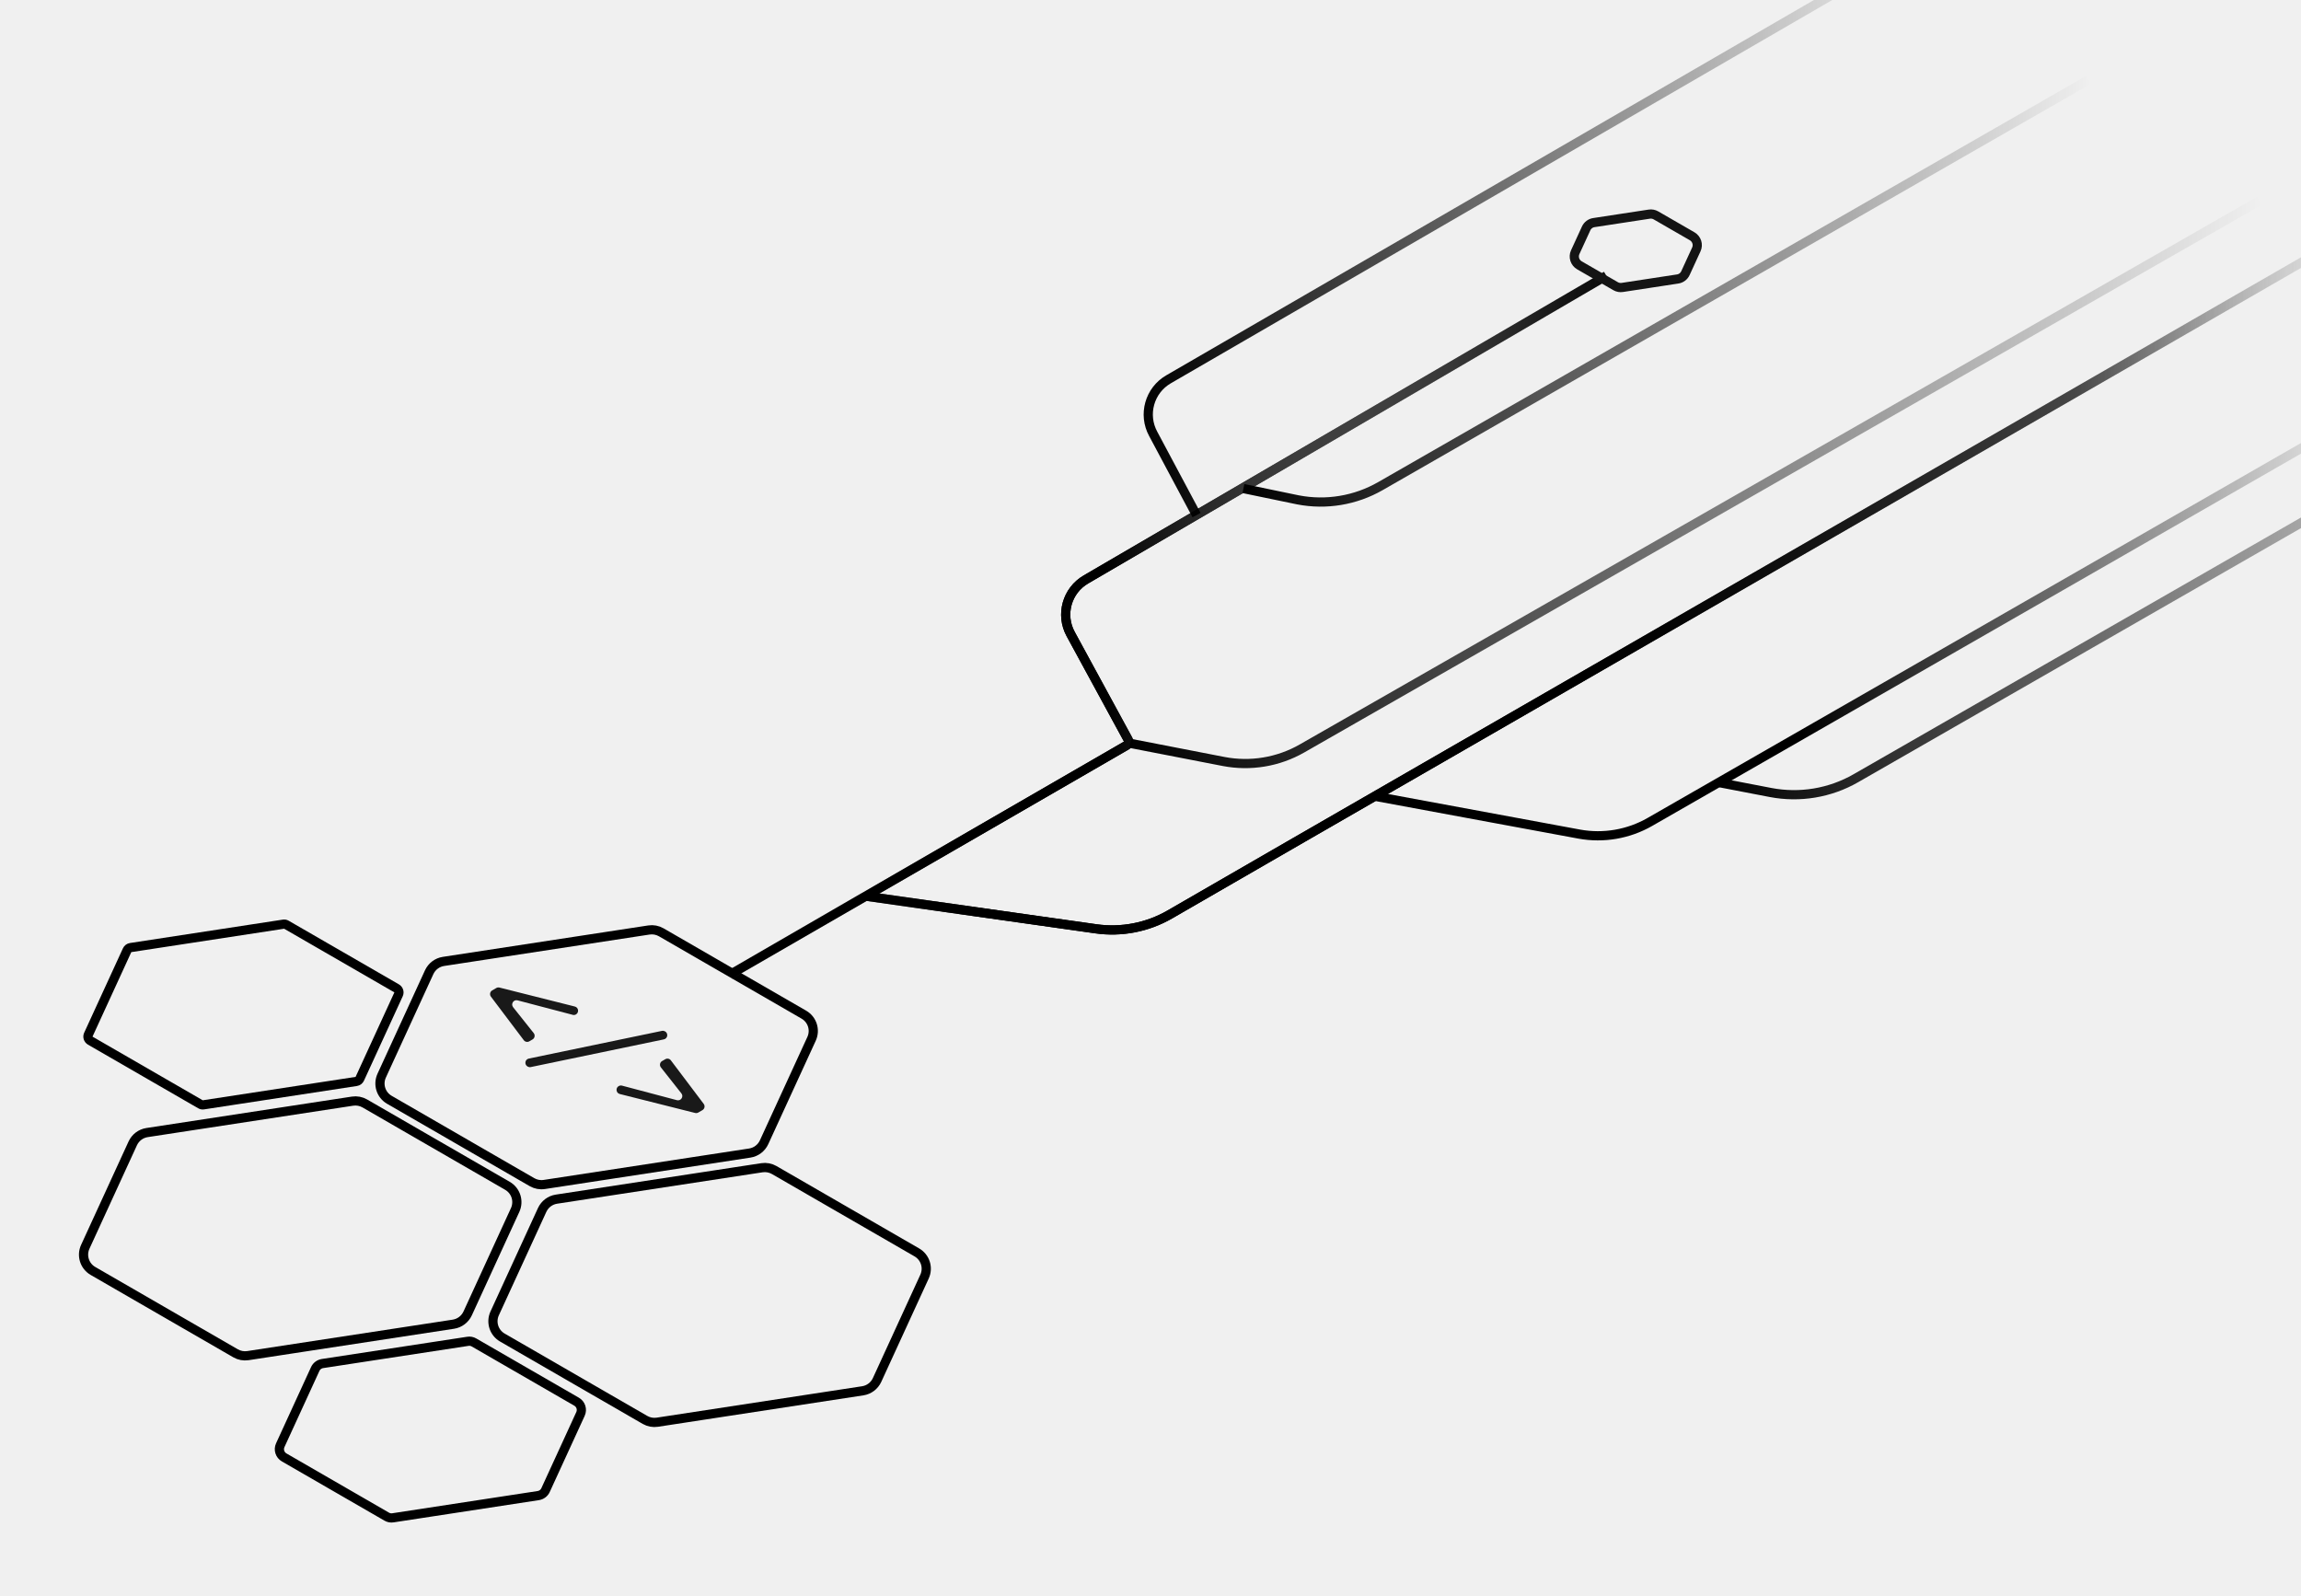
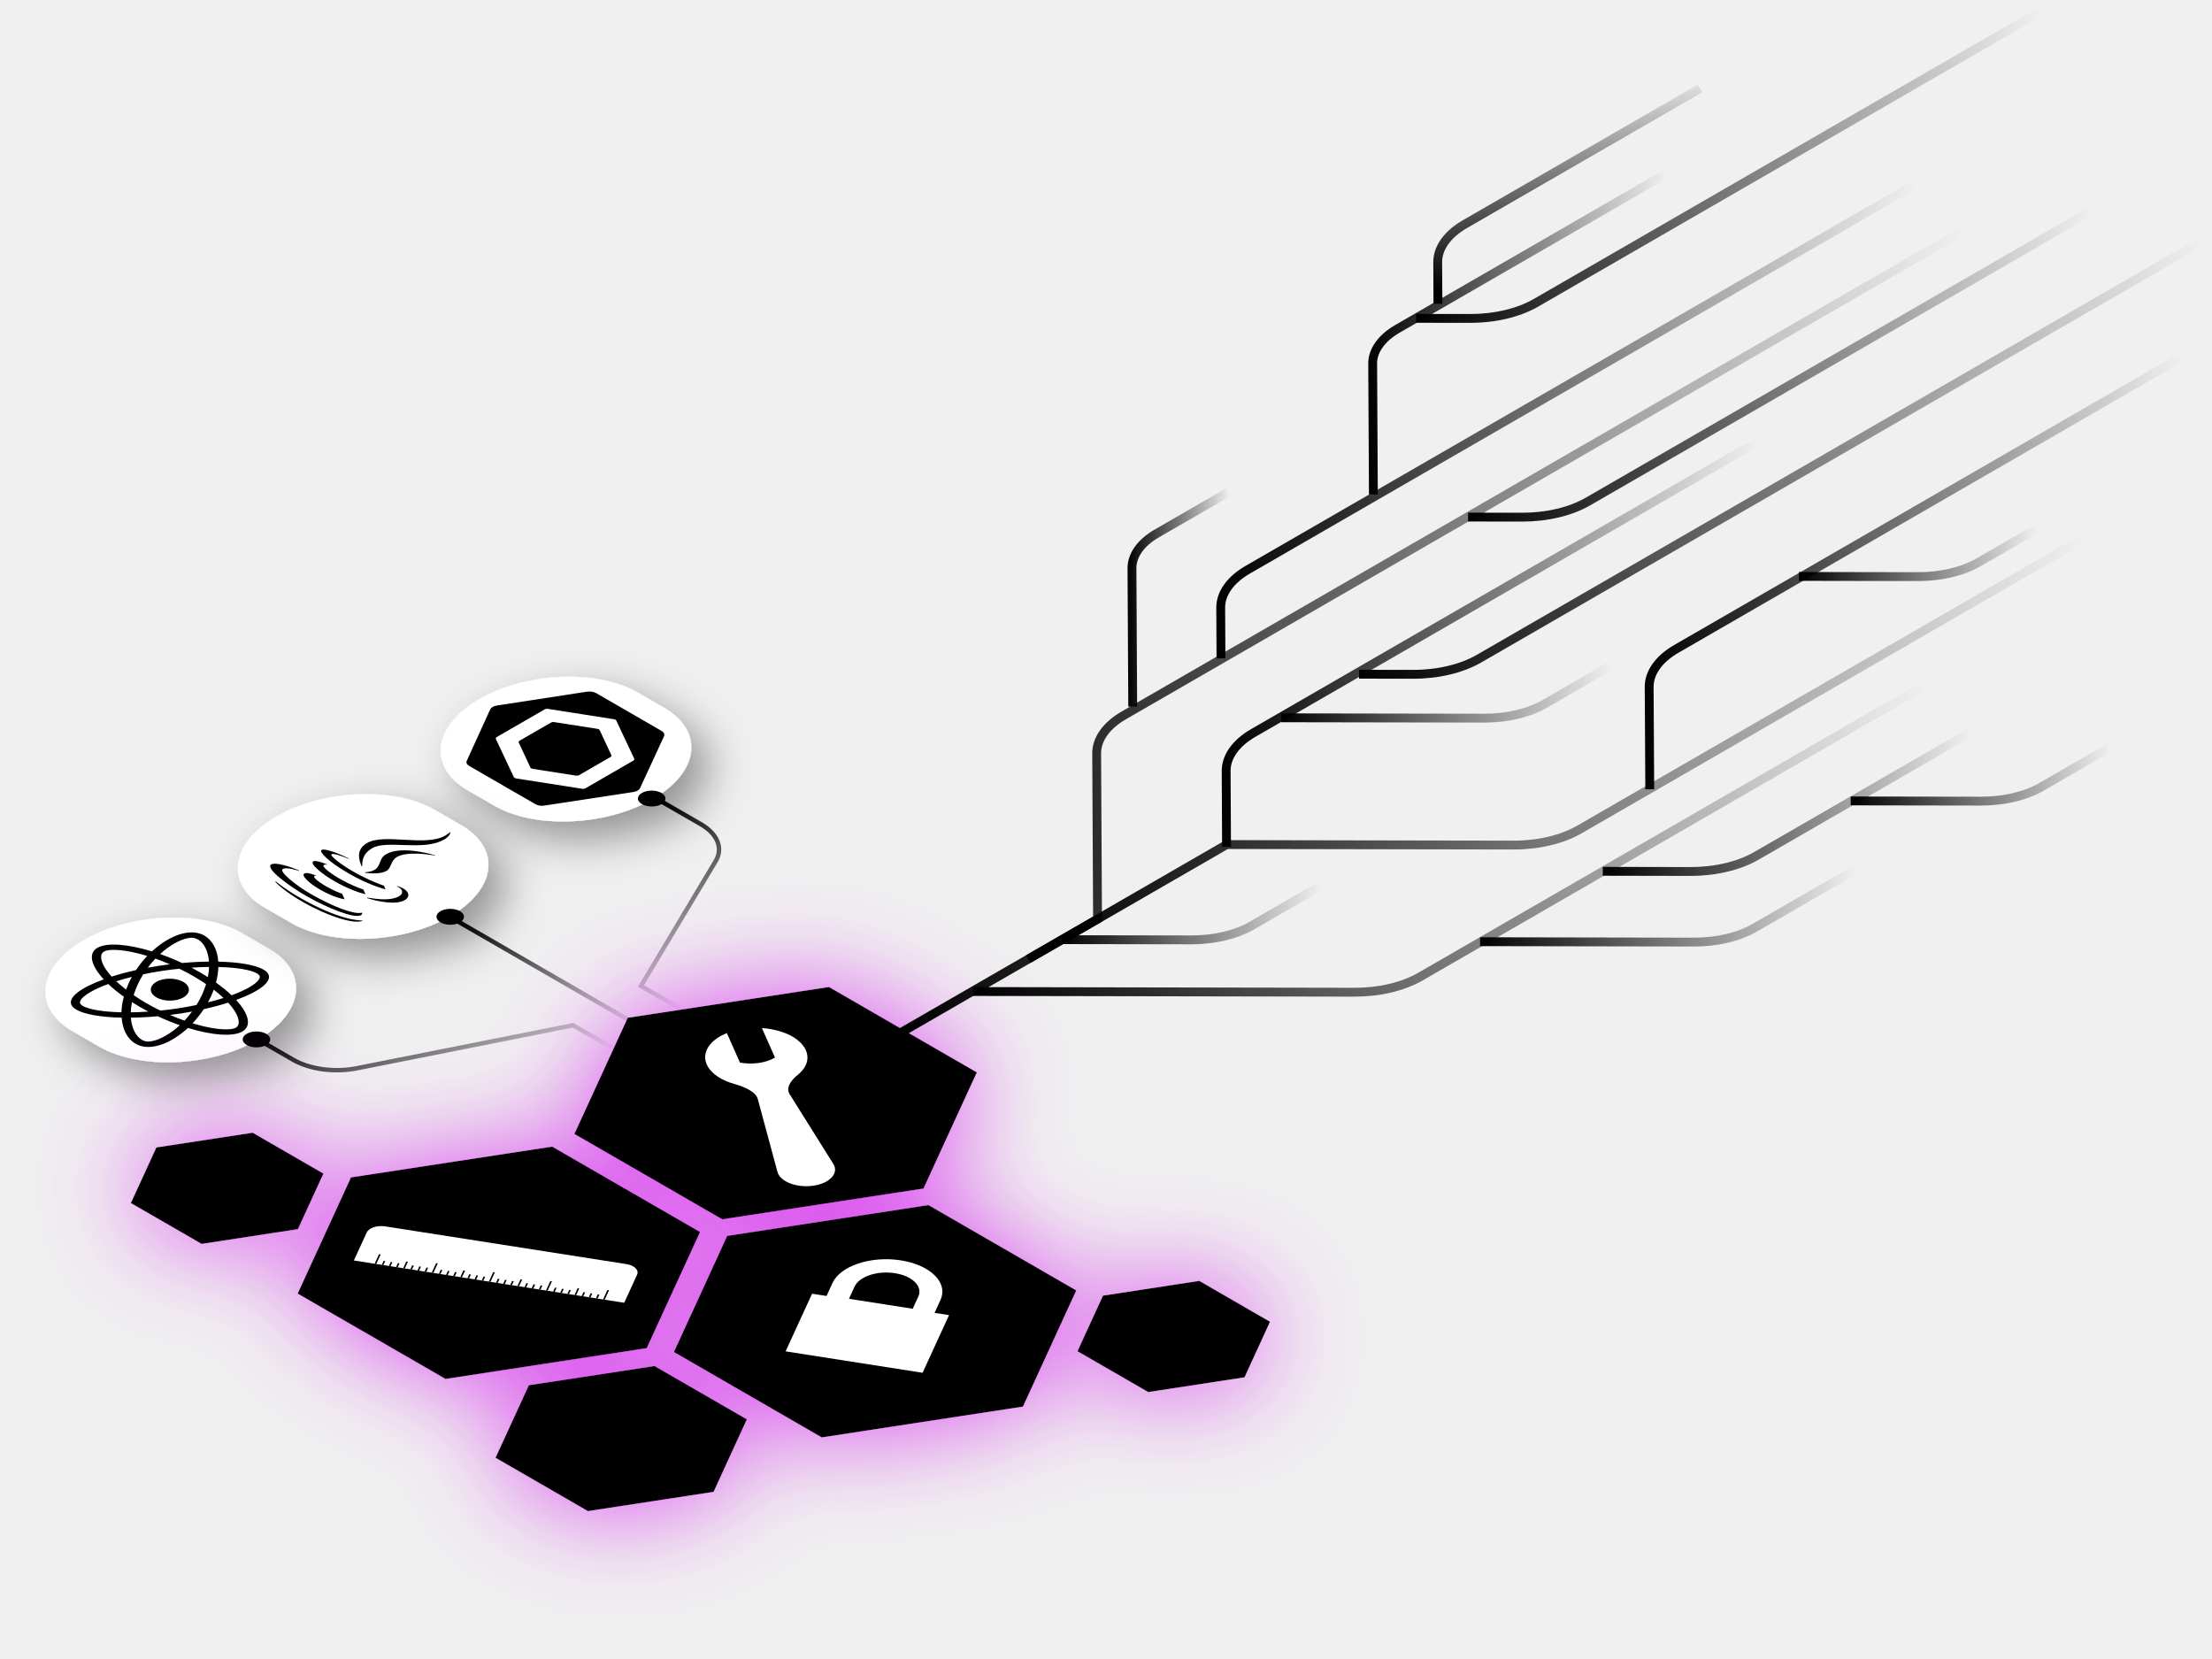
- <svg xmlns="http://www.w3.org/2000/svg" id="features" viewBox="0 0 500 346.64">
+ <svg xmlns="http://www.w3.org/2000/svg" xmlns:xlink="http://www.w3.org/1999/xlink" id="features" viewBox="0 0 500 374.87">
  <defs>
    <style>
      .cls-1 {
-         stroke: #141414;
-       }
- 
-       .cls-1, .cls-2, .cls-3, .cls-4, .cls-5, .cls-6, .cls-7, .cls-8, .cls-9, .cls-10 {
+         filter: url(#drop-shadow-9);
+       }
+ 
+       .cls-2 {
+         filter: url(#drop-shadow-7);
+       }
+ 
+       .cls-3 {
+         filter: url(#drop-shadow-8);
+       }
+ 
+       .cls-4 {
+         stroke: url(#linear-gradient-20);
+       }
+ 
+       .cls-4, .cls-5, .cls-6, .cls-7, .cls-8, .cls-9, .cls-10, .cls-11, .cls-12, .cls-13, .cls-14, .cls-15, .cls-16, .cls-17, .cls-18, .cls-19, .cls-20, .cls-21, .cls-22, .cls-23, .cls-24 {
        fill: none;
        stroke-miterlimit: 10;
+       }
+ 
+       .cls-4, .cls-5, .cls-6, .cls-7, .cls-8, .cls-9, .cls-10, .cls-11, .cls-12, .cls-13, .cls-14, .cls-15, .cls-18, .cls-19, .cls-20, .cls-21, .cls-22, .cls-23 {
        stroke-width: 2px;
      }

-       .cls-2 {
+       .cls-5 {
+         stroke: url(#linear-gradient-21);
+       }
+ 
+       .cls-6 {
+         stroke: url(#linear-gradient-13);
+       }
+ 
+       .cls-7 {
+         stroke: url(#linear-gradient-12);
+       }
+ 
+       .cls-8 {
+         stroke: url(#linear-gradient-11);
+       }
+ 
+       .cls-9 {
+         stroke: url(#linear-gradient-10);
+       }
+ 
+       .cls-10 {
+         stroke: url(#linear-gradient-16);
+       }
+ 
+       .cls-11 {
+         stroke: url(#linear-gradient-18);
+       }
+ 
+       .cls-12 {
+         stroke: url(#linear-gradient-14);
+       }
+ 
+       .cls-13 {
+         stroke: url(#linear-gradient-19);
+       }
+ 
+       .cls-14 {
+         stroke: url(#linear-gradient-15);
+       }
+ 
+       .cls-15 {
+         stroke: url(#linear-gradient-17);
+       }
+ 
+       .cls-16 {
+         stroke: url(#linear-gradient-3);
+       }
+ 
+       .cls-17 {
+         stroke: url(#linear-gradient-2);
+       }
+ 
+       .cls-25 {
+         fill: #fff;
+       }
+ 
+       .cls-18 {
        stroke: url(#linear-gradient-8);
      }

-       .cls-3 {
-         stroke: url(#linear-gradient-2);
-       }
- 
-       .cls-4 {
+       .cls-19 {
        stroke: url(#linear-gradient-4);
      }

-       .cls-5 {
-         stroke: url(#linear-gradient-3);
-       }
- 
-       .cls-6 {
+       .cls-20 {
        stroke: url(#linear-gradient-7);
      }

-       .cls-7 {
+       .cls-21 {
+         stroke: url(#linear-gradient-9);
+       }
+ 
+       .cls-22 {
        stroke: url(#linear-gradient-6);
      }

-       .cls-8 {
+       .cls-23 {
        stroke: url(#linear-gradient-5);
      }

-       .cls-9 {
+       .cls-24 {
        stroke: url(#linear-gradient);
      }

-       .cls-10 {
-         stroke: #000;
-       }
- 
-       .cls-11 {
-         fill: #191919;
+       .cls-26 {
+         filter: url(#outer-glow-10);
      }
    </style>
-     <linearGradient id="linear-gradient" x1="158.1" y1="130.12" x2="515.47" y2="130.12" gradientUnits="userSpaceOnUse">
-       <stop offset="0" stop-color="#fff" stop-opacity="0" />
-       <stop offset=".02" stop-color="#9b9b9b" stop-opacity=".39" />
-       <stop offset=".15" stop-color="#000" />
-       <stop offset=".51" stop-color="#000" />
-       <stop offset=".82" stop-color="#404040" stop-opacity=".75" />
-       <stop offset="1" stop-color="#f5f5f5" stop-opacity=".04" />
-     </linearGradient>
-     <linearGradient id="linear-gradient-2" x1="349.56" y1="135.86" x2="158.1" y2="135.86" gradientUnits="userSpaceOnUse">
-       <stop offset="0" stop-color="#fff" stop-opacity="0" />
-       <stop offset=".57" stop-color="#000" />
-     </linearGradient>
-     <linearGradient id="linear-gradient-3" x1="515.47" y1="125.33" x2="188.24" y2="125.33" gradientUnits="userSpaceOnUse">
-       <stop offset="0" stop-color="#000" stop-opacity="0" />
-       <stop offset=".57" stop-color="#000" />
-     </linearGradient>
-     <linearGradient id="linear-gradient-4" x1="491.45" y1="104.84" x2="245.39" y2="104.84" gradientUnits="userSpaceOnUse">
+     <linearGradient id="linear-gradient" x1="309.1" y1="599.11" x2="258.24" y2="599.11" gradientTransform="translate(478.27 -267.14) rotate(30) skewX(-30)" gradientUnits="userSpaceOnUse">
      <stop offset="0" stop-color="#000" stop-opacity="0" />
      <stop offset="1" stop-color="#000" />
    </linearGradient>
-     <linearGradient id="linear-gradient-5" x1="514.1" y1="135.69" x2="299.01" y2="135.69" gradientUnits="userSpaceOnUse">
-       <stop offset="0" stop-color="#000" stop-opacity="0" />
-       <stop offset=".57" stop-color="#000" />
-     </linearGradient>
-     <linearGradient id="linear-gradient-6" x1="557.33" y1="126.91" x2="373.57" y2="126.91" gradientUnits="userSpaceOnUse">
+     <linearGradient id="linear-gradient-2" x1="309.1" y1="571.85" y2="571.85" xlink:href="#linear-gradient" />
+     <linearGradient id="linear-gradient-3" x1="309.1" y1="625.6" y2="625.6" xlink:href="#linear-gradient" />
+     <filter id="drop-shadow-7" x="-1.2" y="195.84" width="88" height="64" filterUnits="userSpaceOnUse">
+       <feOffset dx="4" dy="4" />
+       <feGaussianBlur result="blur" stdDeviation="5" />
+       <feFlood flood-color="#000" flood-opacity=".4" />
+       <feComposite in2="blur" operator="in" />
+       <feComposite in="SourceGraphic" />
+     </filter>
+     <filter id="drop-shadow-8" x="87.8" y="141.84" width="88" height="63" filterUnits="userSpaceOnUse">
+       <feOffset dx="4" dy="4" />
+       <feGaussianBlur result="blur-2" stdDeviation="5" />
+       <feFlood flood-color="#000" flood-opacity=".4" />
+       <feComposite in2="blur-2" operator="in" />
+       <feComposite in="SourceGraphic" />
+     </filter>
+     <filter id="drop-shadow-9" x="41.8" y="167.84" width="88" height="64" filterUnits="userSpaceOnUse">
+       <feOffset dx="4" dy="4" />
+       <feGaussianBlur result="blur-3" stdDeviation="5" />
+       <feFlood flood-color="#000" flood-opacity=".4" />
+       <feComposite in2="blur-3" operator="in" />
+       <feComposite in="SourceGraphic" />
+     </filter>
+     <filter id="outer-glow-10" x="-7.2" y="186.84" width="331" height="191" filterUnits="userSpaceOnUse">
+       <feOffset dx="0" dy="0" />
+       <feGaussianBlur result="blur-4" stdDeviation="12" />
+       <feFlood flood-color="#d946ef" flood-opacity="1" />
+       <feComposite in2="blur-4" operator="in" />
+       <feComposite in="SourceGraphic" />
+     </filter>
+     <linearGradient id="linear-gradient-4" x1="549.64" y1="52.93" x2="308.15" y2="52.93" gradientTransform="translate(-105.43 89.99)" gradientUnits="userSpaceOnUse">
      <stop offset="0" stop-color="#000" stop-opacity="0" />
      <stop offset="1" stop-color="#000" />
    </linearGradient>
-     <linearGradient id="linear-gradient-7" x1="454.33" y1="63.29" x2="269.99" y2="63.29" gradientUnits="userSpaceOnUse">
-       <stop offset="0" stop-color="#000" stop-opacity="0" />
-       <stop offset="1" stop-color="#000" />
-     </linearGradient>
-     <linearGradient id="linear-gradient-8" x1="415.36" y1="50.35" x2="248.51" y2="50.35" gradientUnits="userSpaceOnUse">
-       <stop offset="0" stop-color="#000" stop-opacity="0" />
-       <stop offset="1" stop-color="#000" />
-     </linearGradient>
+     <linearGradient id="linear-gradient-5" x1="576.81" y1="79.28" x2="337.35" y2="79.28" xlink:href="#linear-gradient-4" />
+     <linearGradient id="linear-gradient-6" x1="538.8" y1="4.84" x2="380.36" y2="4.84" xlink:href="#linear-gradient-4" />
+     <linearGradient id="linear-gradient-7" x1="540.87" y1="99.72" x2="325.39" y2="99.72" xlink:href="#linear-gradient-4" />
+     <linearGradient id="linear-gradient-8" x1="503.06" y1="55.27" x2="381.59" y2="55.27" xlink:href="#linear-gradient-4" />
+     <linearGradient id="linear-gradient-9" x1="598.69" y1="39.26" x2="477.22" y2="39.26" xlink:href="#linear-gradient-4" />
+     <linearGradient id="linear-gradient-10" x1="550.92" y1="91.45" x2="467.72" y2="91.45" xlink:href="#linear-gradient-4" />
+     <linearGradient id="linear-gradient-11" x1="603.46" y1="13.62" x2="412.64" y2="13.62" xlink:href="#linear-gradient-4" />
+     <linearGradient id="linear-gradient-12" x1="525.41" y1="114.81" x2="439.99" y2="114.81" xlink:href="#linear-gradient-4" />
+     <linearGradient id="linear-gradient-13" x1="582.59" y1="85.17" x2="523.76" y2="85.17" xlink:href="#linear-gradient-4" />
+     <linearGradient id="linear-gradient-14" x1="566.07" y1="35.08" x2="512.05" y2="35.08" xlink:href="#linear-gradient-4" />
+     <linearGradient id="linear-gradient-15" x1="469.97" y1="66.51" x2="395.06" y2="66.51" xlink:href="#linear-gradient-4" />
+     <linearGradient id="linear-gradient-16" x1="383.49" y1="45.08" x2="360.3" y2="45.08" xlink:href="#linear-gradient-4" />
+     <linearGradient id="linear-gradient-17" x1="482.3" y1="-14.85" x2="414.71" y2="-14.85" xlink:href="#linear-gradient-4" />
+     <linearGradient id="linear-gradient-18" x1="404.11" y1="116.53" x2="345.28" y2="116.53" xlink:href="#linear-gradient-4" />
+     <linearGradient id="linear-gradient-19" x1="566.97" y1="-52.58" x2="425.52" y2="-52.58" xlink:href="#linear-gradient-4" />
+     <linearGradient id="linear-gradient-20" x1="578.72" y1="-7.65" x2="437.27" y2="-7.65" xlink:href="#linear-gradient-4" />
+     <linearGradient id="linear-gradient-21" x1="1475.77" y1="516.2" x2="1390.94" y2="516.2" gradientTransform="translate(1248.59 871.73) rotate(-90) scale(.58 -1.73)" xlink:href="#linear-gradient-4" />
  </defs>
  <g>
-     <path class="cls-10" d="M174.68,220.48l-31-17.9c-.8-.46-1.74-.64-2.66-.5l-44.66,6.83c-1.36.21-2.52,1.09-3.1,2.34l-10.32,22.48c-.88,1.92-.16,4.19,1.67,5.25l31,17.9c.8.46,1.74.64,2.66.5l44.66-6.83c1.36-.21,2.52-1.09,3.1-2.34l10.32-22.48c.88-1.92.16-4.19-1.67-5.25Z" />
-     <path class="cls-10" d="M110.27,257.67l-31-17.9c-.8-.46-1.74-.64-2.66-.5l-44.66,6.83c-1.36.21-2.52,1.09-3.1,2.34l-10.32,22.48c-.88,1.92-.16,4.19,1.67,5.25l31,17.9c.8.46,1.74.64,2.66.5l44.66-6.83c1.36-.21,2.52-1.09,3.1-2.34l10.32-22.48c.88-1.92.16-4.19-1.67-5.25Z" />
-     <path class="cls-10" d="M199.23,272.14l-31-17.9c-.8-.46-1.74-.64-2.66-.5l-44.66,6.83c-1.36.21-2.52,1.09-3.1,2.34l-10.32,22.48c-.88,1.92-.16,4.19,1.67,5.25l31,17.9c.8.46,1.74.64,2.66.5l44.66-6.83c1.36-.21,2.52-1.09,3.1-2.34l10.32-22.48c.88-1.92.16-4.19-1.67-5.25Z" />
-     <path class="cls-10" d="M86.18,214.76l-23.94-13.82c-.2-.12-.43-.16-.66-.12l-33.19,5.08c-.34.05-.63.27-.77.58l-8.42,18.34c-.22.48-.04,1.04.42,1.31l23.94,13.82c.2.12.43.16.66.12l33.19-5.08c.34-.05.63-.27.77-.58l8.42-18.34c.22-.48.04-1.04-.42-1.31Z" />
-     <path class="cls-10" d="M125.29,304.58l-22.29-12.87c-.41-.24-.88-.33-1.35-.25l-31.58,4.83c-.69.11-1.28.55-1.57,1.18l-7.6,16.56c-.45.97-.08,2.13.85,2.66l22.29,12.87c.41.24.88.33,1.35.25l31.58-4.83c.69-.11,1.28-.55,1.57-1.18l7.6-16.56c.45-.97.08-2.13-.85-2.66Z" />
+     <line class="cls-24" x1="102.81" y1="207.88" x2="146.85" y2="233.31" />
+     <path class="cls-17" d="M149.29,181.04l9.12,5.26c3.8,2.19,5.1,5.44,3.36,8.35l-16.89,28.24,10.05,5.75" />
+     <path class="cls-16" d="M57.11,234.26l9.12,5.27c3.79,2.19,9.41,2.94,14.45,1.94l48.83-9.71,10.05,5.75" />
+     <g class="cls-2">
+       <g>
+         <path class="cls-25" d="M22.38,236.55l-5.93-3.43c-9.17-5.3-8.02-14.55,2.57-20.66h0c10.59-6.12,26.62-6.78,35.79-1.48l5.93,3.43c9.17,5.3,8.02,14.55-2.57,20.66h0c-10.59,6.12-26.62,6.78-35.79,1.48Z" />
+         <path d="M41.45,225.46c-1.67.97-4.4.96-6.09-.01-1.69-.97-1.69-2.55-.02-3.51h0c1.67-.97,4.4-.96,6.09.01,1.69.97,1.69,2.55.02,3.51h0ZM59.57,219.17c-1.84-1.06-5.54-1.7-10.23-1.8-.19-2.7-1.31-4.83-3.14-5.89-.56-.32-1.2-.54-1.89-.65-2.95-.46-6.73,1.23-9.96,4.22-5.43-1.66-10.17-2.05-12.32-.81s-1.49,3.99,1.42,7.13c-5.18,1.88-8.11,4.07-7.31,5.78.18.4.57.76,1.13,1.08,1.84,1.06,5.54,1.7,10.23,1.8.19,2.7,1.3,4.83,3.14,5.89.56.32,1.19.55,1.88.66,2.95.46,6.73-1.23,9.96-4.22,5.41,1.66,10.15,2.04,12.3.8s1.49-3.99-1.41-7.13c5.18-1.88,8.11-4.07,7.31-5.78-.18-.39-.56-.76-1.11-1.08h0ZM58.08,220.02h0c.31.18.49.36.59.54.39.82-1.19,2.19-4.03,3.48-.7.32-1.48.63-2.3.93-.99-.94-2.17-1.91-3.52-2.87.33-1.23.51-2.41.54-3.52,4.18.1,7.32.64,8.72,1.44h0ZM44.72,212.33c1.38.8,2.34,2.61,2.52,5.03-1.91.02-3.96.12-6.07.32-1.67-.78-3.35-1.46-4.98-2.03.51-.47,1.04-.91,1.58-1.31,2.22-1.64,4.58-2.56,6-2.34.38.08.72.22.95.34h0ZM47.25,218.57c-.01.73-.1,1.49-.27,2.3-.57-.36-1.17-.73-1.79-1.09s-1.26-.71-1.9-1.05c1.38-.1,2.71-.15,3.96-.17h0ZM43.7,220.64c1.01.58,1.97,1.19,2.88,1.81-.24.78-.54,1.57-.91,2.39-.36.79-.78,1.57-1.25,2.33-1.31.27-2.66.52-4.03.73-1.41.22-2.8.4-4.15.53-1.08-.52-2.13-1.08-3.15-1.67s-1.97-1.19-2.88-1.81c.24-.78.54-1.58.91-2.39.36-.79.78-1.57,1.25-2.33,1.31-.28,2.66-.52,4.03-.73,1.41-.22,2.8-.4,4.15-.53,1.08.52,2.13,1.08,3.15,1.67h0ZM38.4,217.97c-.84.11-1.69.22-2.54.35-.84.13-1.65.27-2.46.42.53-.72,1.11-1.41,1.72-2.06,1.08.39,2.18.81,3.27,1.29h0ZM48.31,223.7c.81.63,1.55,1.26,2.21,1.88-1.1.35-2.29.69-3.52.99.26-.46.5-.94.72-1.42.22-.48.42-.97.59-1.45h0ZM51.57,226.64c.46.5.86.99,1.2,1.47,1.36,1.94,1.58,3.59.53,4.19-1.05.6-3.9.48-7.26-.31-.82-.19-1.67-.43-2.52-.68.92-.97,1.77-2.04,2.54-3.2,1.99-.44,3.83-.94,5.5-1.47h0ZM33.28,216.08c-.92.97-1.77,2.04-2.54,3.2-1.99.44-3.84.93-5.5,1.47-.46-.5-.86-.99-1.19-1.47-1.36-1.94-1.58-3.58-.54-4.19s3.89-.48,7.25.31c.82.19,1.67.43,2.52.68ZM43.42,228.64c-.53.72-1.11,1.41-1.72,2.06-1.09-.38-2.19-.81-3.28-1.28.84-.1,1.69-.22,2.53-.35.84-.13,1.66-.27,2.47-.42h0ZM29.81,220.82c-.26.46-.5.94-.72,1.42-.22.49-.41.97-.59,1.45-.81-.63-1.55-1.26-2.22-1.88,1.1-.35,2.29-.68,3.52-.99h0ZM40.63,231.75c-.52.47-1.04.92-1.58,1.31-2.22,1.64-4.58,2.56-6.01,2.34-.32-.05-.64-.17-.94-.34-1.38-.8-2.34-2.61-2.52-5.03,1.91-.02,3.95-.12,6.07-.32,1.67.78,3.35,1.46,4.98,2.03h0ZM24.47,222.43c.99.94,2.18,1.91,3.52,2.87-.33,1.23-.51,2.41-.54,3.52-4.19-.1-7.34-.64-8.73-1.44-.29-.18-.49-.36-.58-.54-.39-.82,1.18-2.19,4.03-3.48.7-.32,1.47-.63,2.29-.93h0ZM29.83,226.52c.57.36,1.17.73,1.79,1.09s1.26.71,1.9,1.05c-1.38.1-2.71.15-3.96.17.02-.73.1-1.5.27-2.3Z" />
+       </g>
+       <path d="M55.78,236.22c-1.22-.7-1.23-1.84-.01-2.54s3.18-.7,4.4,0,1.23,1.84.01,2.54-3.18.7-4.4,0Z" />
+     </g>
+     <g class="cls-3">
+       <g>
+         <path class="cls-25" d="M111.72,182.11l-5.93-3.43c-9.17-5.3-8.02-14.55,2.57-20.66h0c10.59-6.12,26.62-6.78,35.79-1.48l5.93,3.43c9.17,5.3,8.02,14.55-2.57,20.66h0c-10.59,6.12-26.62,6.78-35.79,1.48Z" />
+         <path d="M125.25,163.22l9.8,1.53c.24.04.44.15.5.29l2.65,5.66c.07.14,0,.29-.18.4l-7.14,4.12c-.18.1-.44.14-.68.1l-9.8-1.53c-.24-.04-.44-.15-.5-.29l-2.65-5.66c-.07-.14,0-.29.18-.4l7.14-4.12c.18-.1.44-.14.69-.11M144.66,178.18l5.42-11.72c.2-.42.04-.91-.5-1.22l-14.87-8.59c-.54-.31-1.38-.4-2.12-.29l-20.26,3.11c-.74.12-1.32.45-1.52.87l-5.31,11.66c-.2.42.07.85.61,1.16l14.87,8.59c.54.31,1.27.47,2,.35l20.21-3.08c.72-.11,1.29-.43,1.47-.85M132.32,178.19c-.2.11-.48.15-.74.1l-14.9-2.33c-.26-.04-.46-.16-.54-.31l-4.05-8.61c-.07-.15,0-.31.18-.43l10.86-6.27c.19-.11.48-.15.74-.1l14.9,2.33c.26.04.47.16.54.31l4.05,8.61c.08.15,0,.31-.18.43l-10.86,6.27Z" />
+       </g>
+       <path d="M145.11,181.77c-1.22-.7-1.23-1.84-.01-2.54s3.18-.7,4.4,0,1.23,1.84.01,2.54-3.18.7-4.4,0Z" />
+     </g>
+     <g class="cls-1">
+       <g>
+         <path class="cls-25" d="M65.86,208.64l-5.93-3.43c-9.17-5.3-8.02-14.55,2.57-20.66h0c10.59-6.12,26.62-6.78,35.79-1.48l5.93,3.43c9.17,5.3,8.02,14.55-2.57,20.66h0c-10.59,6.12-26.62,6.78-35.79,1.48Z" />
+         <path d="M98.35,193.38l-.03-.07c-1.87-.54-7.87-2.05-11.03-.23-1.78,1.03-1.02,2.61-2.69,3.58-.6.34-1.5.47-2.11.51l.06.13c1.2.15,3.51.31,4.83-.45,1.12-.64.9-2.32,2.34-3.14,2.26-1.3,7.03-.6,8.63-.31ZM100.36,189.78c-4.67,2.69-12.89,0-16.21,1.93-2.33,1.35-2.24,3.09-2.3,4.12l-.11-.02c-.41-1.02-1.57-3.65,1.23-5.26,3.93-2.27,13.21.91,17.68-1.67.55-.32.89-.61,1.06-.77l.12.02c-.06.3-.32,1-1.46,1.66M82.13,201.06c-.97-.31-3.03-1.1-5.47-2.51s-3.95-2.75-3.47-3.03c.32-.19.84-.04.84-.04l-.03-.06c-1.35-.55-2.73-.98-3.19-.71-.84.5,1.79,2.74,4.77,4.46,2.53,1.46,5.39,2.62,7.04,2.94l-.49-1.05ZM71.41,197.89c-.64-.25-2.06-.76-2.62-.44-.78.45,1.11,2.22,3.51,3.61,3.3,1.9,5.49,2.2,5.6,2.21l-.58-1.25c-.72-.26-1.92-.7-3.69-1.72-1.97-1.14-2.92-2.08-2.56-2.29.08-.05.22-.07.38-.06l-.03-.06ZM90.11,202.65c-1.85.96-4.58.65-7.14.24l.06.13c2.23.73,6.76,1.7,8.69.29.96-.7.74-1.73-.57-2.48-.41-.23-.84-.4-1.22-.52h0s-.22.05-.22.05c1.39.54,1.61,1.65.4,2.28h0ZM69.46,202.65c4.63,2.63,10.65,5.07,12.14,4.2.27-.16.28-.37.24-.52l-.12-.02c-1.59.43-6.03-1.15-11.37-4.18-3.45-1.96-7.37-5.16-6.43-5.7.93-.55,3.7.45,3.7.45l-.07-.14c-1.71-.75-5.21-1.94-6.24-1.34-1.48.87,4.16,4.99,8.15,7.26ZM67.91,202.99c-1.84-1.04-3.92-2.42-5.48-3.68l-.27-.04c1.32,1.39,3.59,3.08,6.47,4.71,5.65,3.21,11.58,5.03,13.33,4.13l-.03-.06c-.83.05-5.36-.14-14.02-5.06h0ZM72.68,192.13c.84-.49,4.52,1.09,6.13,1.89l.06.13c-.68-.27-3.38-1.37-3.91-1.06-.57.33,2.58,2.59,4.63,3.77,3.48,2.01,6.37,3.07,7.18,3.34l.38.81c-.91-.18-4.3-1.24-8.44-3.64-4.61-2.66-6.65-4.87-6.02-5.24" />
+       </g>
+       <path d="M99.58,208.5c-1.22-.7-1.23-1.84-.01-2.54s3.18-.7,4.4,0,1.23,1.84.01,2.54-3.18.7-4.4,0Z" />
+     </g>
+     <g class="cls-26">
+       <polygon points="220.8 242.4 187.37 223.1 141.89 230.06 129.83 256.32 163.26 275.62 208.75 268.66 220.8 242.4" />
+       <path class="cls-25" d="M176.84,233.28c5.5,1.9,7.32,5.99,4.07,9.16-.17.16-.35.32-.54.48-1.61,1.3-2.8,2.93-1.86,4.44l9.85,15.72c1.24,1.97-.51,4.13-3.91,4.83-3.4.7-7.15-.32-8.39-2.29-.15-.23-.25-.47-.32-.72l-4.46-16.5c-.43-1.58-2.84-2.69-5.34-3.4-5.75-1.62-8.17-5.61-5.41-8.93.86-1.02,2.15-1.9,3.77-2.55l2.96,6.67c2.81.52,5.88.08,7.92-1.14l-2.96-6.67c1.58.11,3.16.4,4.61.91Z" />
+       <polygon points="158.25 278.48 124.82 259.18 79.33 266.14 67.28 292.4 100.71 311.7 146.19 304.74 158.25 278.48" />
+       <polygon points="168.82 320.82 147.95 308.77 119.54 313.11 112.01 329.51 132.89 341.57 161.3 337.22 168.82 320.82" />
+       <polygon points="73.11 265.28 57.11 256.04 35.35 259.37 29.58 271.94 45.58 281.17 67.34 277.84 73.11 265.28" />
+       <polygon points="287.07 298.77 271.08 289.53 249.32 292.86 243.55 305.43 259.54 314.66 281.31 311.33 287.07 298.77" />
+       <g>
+         <polygon points="243.28 291.69 209.86 272.39 164.37 279.35 152.32 305.61 185.75 324.91 231.23 317.95 243.28 291.69" />
+         <path class="cls-25" d="M214.52,297.27l-3.27-.51,1.34-2.92c.86-1.88.4-3.85-1.29-5.54-1.7-1.69-4.43-2.9-7.69-3.41-3.26-.51-6.66-.26-9.58.71-2.92.97-5,2.54-5.86,4.42l-1.34,2.92-3.27-.51-5.98,13.03,30.96,4.84,5.98-13.03ZM196.63,288.21c1.72-.57,3.73-.72,5.65-.42,1.28.2,2.42.58,3.34,1.11.46.27.86.57,1.2.9,1,1,1.27,2.16.76,3.27l-1.27,2.76-14.41-2.25,1.27-2.76c.51-1.11,1.74-2.03,3.46-2.61Z" />
+       </g>
+       <g id="ruler">
+         <path class="cls-25" d="M141.1,294.48l-61.11-9.56,2.9-6.32c.48-1.05,2.36-1.67,4.18-1.39l54.5,8.52c1.83.29,2.92,1.37,2.43,2.42l-2.9,6.32Z" />
+         <g>
+           <polygon points="136.32 293.73 137.3 291.58 137.67 291.64 136.68 293.79 136.32 293.73" />
+           <polygon points="123.41 291.71 124.4 289.56 124.76 289.62 123.78 291.77 123.41 291.71" />
+           <polygon points="110.5 289.69 111.49 287.55 111.85 287.6 110.87 289.75 110.5 289.69" />
+           <polygon points="97.59 287.68 98.58 285.53 98.95 285.58 97.96 287.73 97.59 287.68" />
+           <polygon points="84.69 285.66 85.67 283.51 86.04 283.57 85.05 285.71 84.69 285.66" />
+         </g>
+         <g>
+           <polygon points="129.86 292.72 130.57 291.19 130.93 291.25 130.23 292.78 129.86 292.72" />
+           <polygon points="116.96 290.7 117.66 289.18 118.02 289.23 117.32 290.76 116.96 290.7" />
+           <polygon points="104.05 288.68 104.75 287.16 105.12 287.21 104.41 288.74 104.05 288.68" />
+           <polygon points="91.14 286.67 91.84 285.14 92.21 285.2 91.51 286.72 91.14 286.67" />
+         </g>
+         <g>
+           <polygon points="134.71 293.48 135.12 292.57 135.49 292.63 135.07 293.54 134.71 293.48" />
+           <polygon points="133.09 293.23 133.51 292.32 133.87 292.38 133.46 293.28 133.09 293.23" />
+           <polygon points="131.48 292.97 131.9 292.07 132.26 292.12 131.84 293.03 131.48 292.97" />
+           <polygon points="128.25 292.47 128.67 291.56 129.03 291.62 128.62 292.53 128.25 292.47" />
+           <polygon points="126.64 292.22 127.05 291.31 127.42 291.37 127 292.27 126.64 292.22" />
+           <polygon points="125.02 291.96 125.44 291.06 125.81 291.11 125.39 292.02 125.02 291.96" />
+           <polygon points="121.8 291.46 122.21 290.55 122.58 290.61 122.16 291.52 121.8 291.46" />
+           <polygon points="120.18 291.21 120.6 290.3 120.97 290.36 120.55 291.27 120.18 291.21" />
+           <polygon points="118.57 290.96 118.99 290.05 119.35 290.1 118.94 291.01 118.57 290.96" />
+           <polygon points="115.34 290.45 115.76 289.54 116.13 289.6 115.71 290.51 115.34 290.45" />
+           <polygon points="113.73 290.2 114.15 289.29 114.51 289.35 114.09 290.26 113.73 290.2" />
+           <polygon points="112.12 289.95 112.53 289.04 112.9 289.1 112.48 290 112.12 289.95" />
+           <polygon points="108.89 289.44 109.31 288.53 109.67 288.59 109.25 289.5 108.89 289.44" />
+           <polygon points="107.27 289.19 107.69 288.28 108.06 288.34 107.64 289.25 107.27 289.19" />
+           <polygon points="105.66 288.94 106.08 288.03 106.44 288.09 106.03 288.99 105.66 288.94" />
+           <polygon points="102.43 288.43 102.85 287.52 103.22 287.58 102.8 288.49 102.43 288.43" />
+           <polygon points="100.82 288.18 101.24 287.27 101.6 287.33 101.19 288.24 100.82 288.18" />
+           <polygon points="99.21 287.93 99.62 287.02 99.99 287.08 99.57 287.98 99.21 287.93" />
+           <polygon points="95.98 287.42 96.4 286.52 96.76 286.57 96.35 287.48 95.98 287.42" />
+           <polygon points="94.37 287.17 94.78 286.26 95.15 286.32 94.73 287.23 94.37 287.17" />
+           <polygon points="92.75 286.92 93.17 286.01 93.54 286.07 93.12 286.98 92.75 286.92" />
+           <polygon points="89.53 286.41 89.94 285.51 90.31 285.56 89.89 286.47 89.53 286.41" />
+           <polygon points="87.91 286.16 88.33 285.25 88.7 285.31 88.28 286.22 87.91 286.16" />
+           <polygon points="86.3 285.91 86.72 285 87.08 285.06 86.66 285.97 86.3 285.91" />
+         </g>
+       </g>
+     </g>
  </g>
  <g>
-     <path class="cls-11" d="M124.43,220.51l-11.96-3.14c-.87-.23-1.53.78-.97,1.49l4.47,5.62c.36.45.23,1.11-.26,1.39l-.69.4c-.41.24-.93.13-1.21-.25l-7.13-9.45c-.34-.45-.21-1.09.28-1.37l.88-.51c.21-.12.46-.16.7-.1l16.37,4.12c.81.2.97,1.3.24,1.72h0c-.21.12-.47.16-.71.09Z" />
-     <path class="cls-11" d="M144.51,224.12h.02c.74.44.56,1.56-.28,1.73l-28.93,6.02c-.22.05-.46,0-.66-.11l-.03-.02c-.74-.43-.56-1.55.28-1.72l28.94-6.02c.22-.05.46,0,.66.11Z" />
-     <path class="cls-11" d="M143.89,230.55l.68-.39c.41-.24.93-.13,1.21.25l7.13,9.45c.34.45.21,1.09-.28,1.37l-.88.51c-.21.12-.46.16-.7.1l-16.37-4.12c-.81-.2-.97-1.3-.24-1.72h.01c.21-.13.47-.16.71-.1l11.93,3.16c.87.23,1.53-.78.97-1.48l-4.45-5.64c-.35-.45-.23-1.1.27-1.39Z" />
+     <path class="cls-19" d="M203.22,233.65l44.87-25.9-.2-37.44c-.02-3.23,2.19-6.33,6.14-8.61l189.69-109.52" />
+     <path class="cls-23" d="M232.42,216.8l44.87-25.9,64.84.12c5.6.01,10.96-1.26,14.91-3.54l113.84-65.73" />
+     <path class="cls-22" d="M275.99,148.82l-.06-11.45c-.02-3.23,2.19-6.33,6.14-8.61l150.8-87.07" />
+     <path class="cls-20" d="M219.96,224.12l86.23.16c5.6.01,10.96-1.26,14.91-3.54l113.84-65.73" />
+     <path class="cls-18" d="M277.25,191.43l-.09-17.15c-.02-3.23,2.19-6.33,6.14-8.61l113.84-65.73" />
+     <path class="cls-21" d="M372.91,178.41l-.13-23.13c-.02-3.23,2.19-6.33,6.14-8.61l113.84-65.73" />
+     <path class="cls-9" d="M362.29,196.95l19.83.04c5.6.01,10.96-1.26,14.91-3.54l47.95-27.68" />
+     <path class="cls-8" d="M307.21,152.4l12.2.02c5.6.01,10.96-1.26,14.91-3.54l163.2-94.23" />
+     <path class="cls-7" d="M334.56,212.86l48.42.09c5.14,0,10.05-1.16,13.67-3.25l22.82-13.18" />
+     <path class="cls-6" d="M418.33,181.04l29.49.05c5.14,0,10.05-1.16,13.67-3.25l15.17-8.76" />
+     <path class="cls-12" d="M406.62,130.29l26.99.05c5.14,0,10.05-1.16,13.67-3.25l12.85-7.42" />
+     <path class="cls-14" d="M289.63,162.25l45.92.08c5.14,0,10.05-1.16,13.67-3.25l14.81-8.55" />
+     <path class="cls-10" d="M256.04,159.71l-.17-31.25c-.02-2.96,2.01-5.8,5.63-7.89l16.06-9.27" />
+     <path class="cls-15" d="M310.44,111.76l-.16-29.56c-.02-2.96,2.01-5.8,5.63-7.89l60.47-34.91" />
+     <path class="cls-11" d="M239.85,212.4l29.49.05c5.14,0,10.05-1.16,13.67-3.25l15.17-8.76" />
+     <path class="cls-13" d="M320.09,71.96l12.2.02c5.6.01,10.96-1.26,14.91-3.54L461.04,2.71" />
+     <path class="cls-4" d="M331.84,116.88l12.2.02c5.6.01,10.96-1.26,14.91-3.54l113.84-65.73" />
+     <path class="cls-5" d="M325.03,68.67l-.05-9.39c-.02-3.23,2.19-6.33,6.14-8.61l53.15-30.68" />
  </g>
-   <g>
-     <path class="cls-9" d="M514.97,48.44l-231.99,133.65-28.79,16.62c-4.85,2.8-10.51,3.9-16.06,3.11l-49.75-7.05c-.21-.03-.42.01-.6.12l-29.18,16.89,86.19-49.81c.44-.25.6-.81.35-1.26l-12.49-22.95c-2.29-4.2-.81-9.46,3.33-11.86l113.07-65.98" />
-     <path class="cls-3" d="M158.6,211.79l86.19-49.81c.44-.25.6-.81.35-1.26l-12.49-22.95c-2.29-4.2-.81-9.46,3.33-11.86l113.07-65.98" />
-     <path class="cls-5" d="M514.97,48.44l-231.99,133.65-28.79,16.62c-4.85,2.8-10.51,3.9-16.06,3.11l-49.75-7.05" />
-     <path class="cls-4" d="M245.58,161.52l20.28,3.94c5.84,1.13,11.89.13,17.05-2.82l208.04-119" />
-     <path class="cls-8" d="M299.19,173.1l44.01,8.15c5.25.95,10.67.01,15.3-2.64l155.09-88.99" />
-     <path class="cls-7" d="M373.76,170.09l10.96,2.11c6.35,1.22,12.93.13,18.54-3.09l153.56-88.11" />
-     <path class="cls-6" d="M270.19,106.16l11.87,2.46c6.13,1.18,12.48.12,17.9-2.99L453.83,17.35" />
-     <path class="cls-2" d="M260.01,111.93l-9.42-17.65c-2.29-4.2-.81-9.46,3.33-11.86L414.86-10.84" />
-   </g>
-   <path class="cls-1" d="M367.7,51.34l-7.87-4.54c-.44-.25-.95-.35-1.44-.27l-12.05,1.84c-.74.11-1.37.59-1.68,1.27l-2.37,5.16c-.48,1.04-.08,2.27.91,2.85l7.87,4.54c.44.25.95.35,1.44.27l12.05-1.84c.74-.11,1.37-.59,1.68-1.27l2.37-5.16c.48-1.04.08-2.27-.91-2.85Z" />
</svg>
